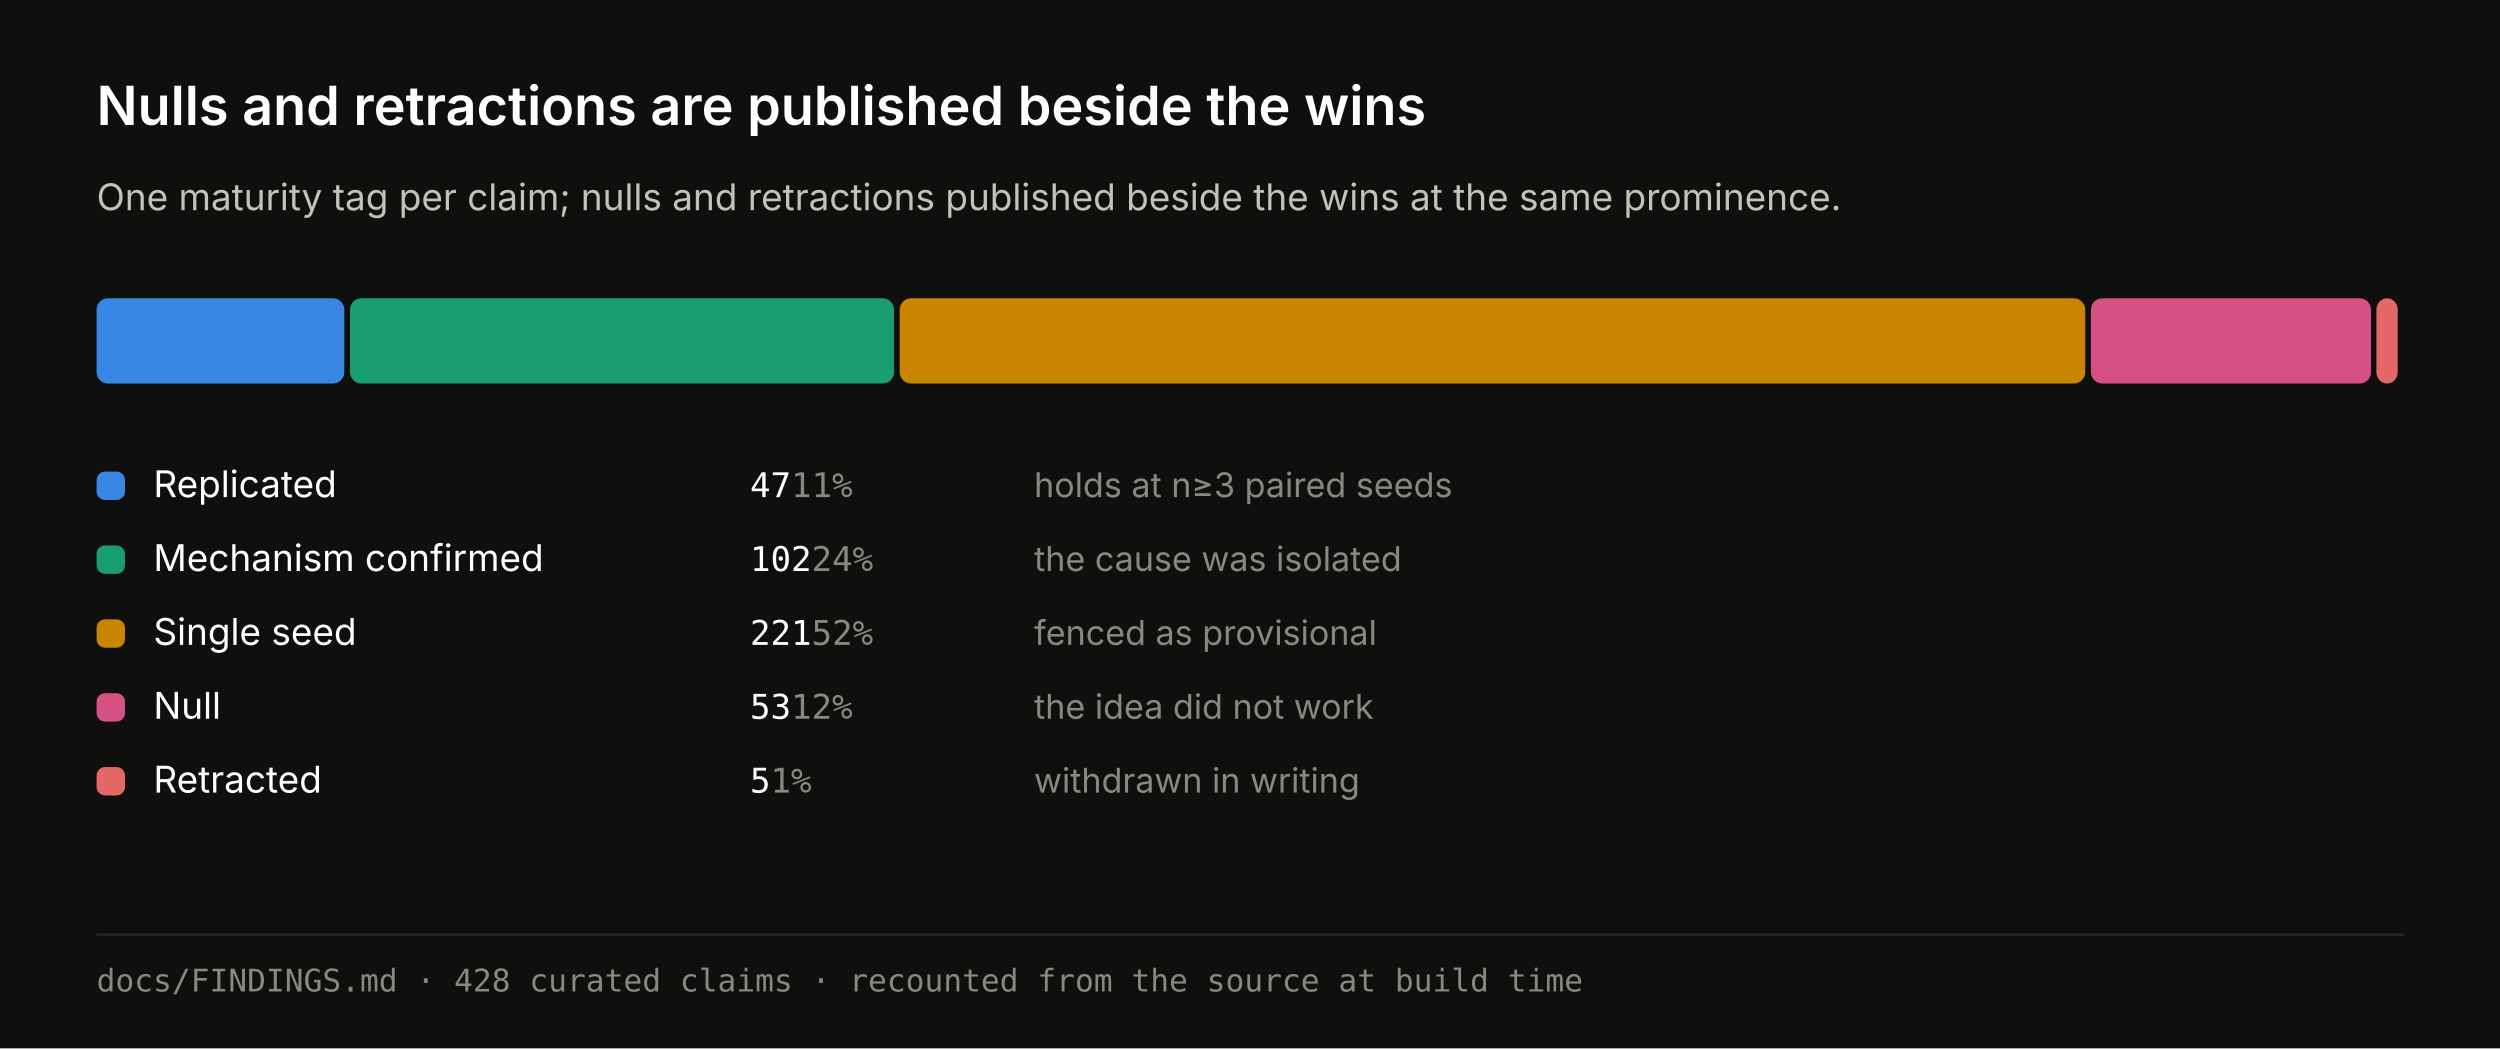
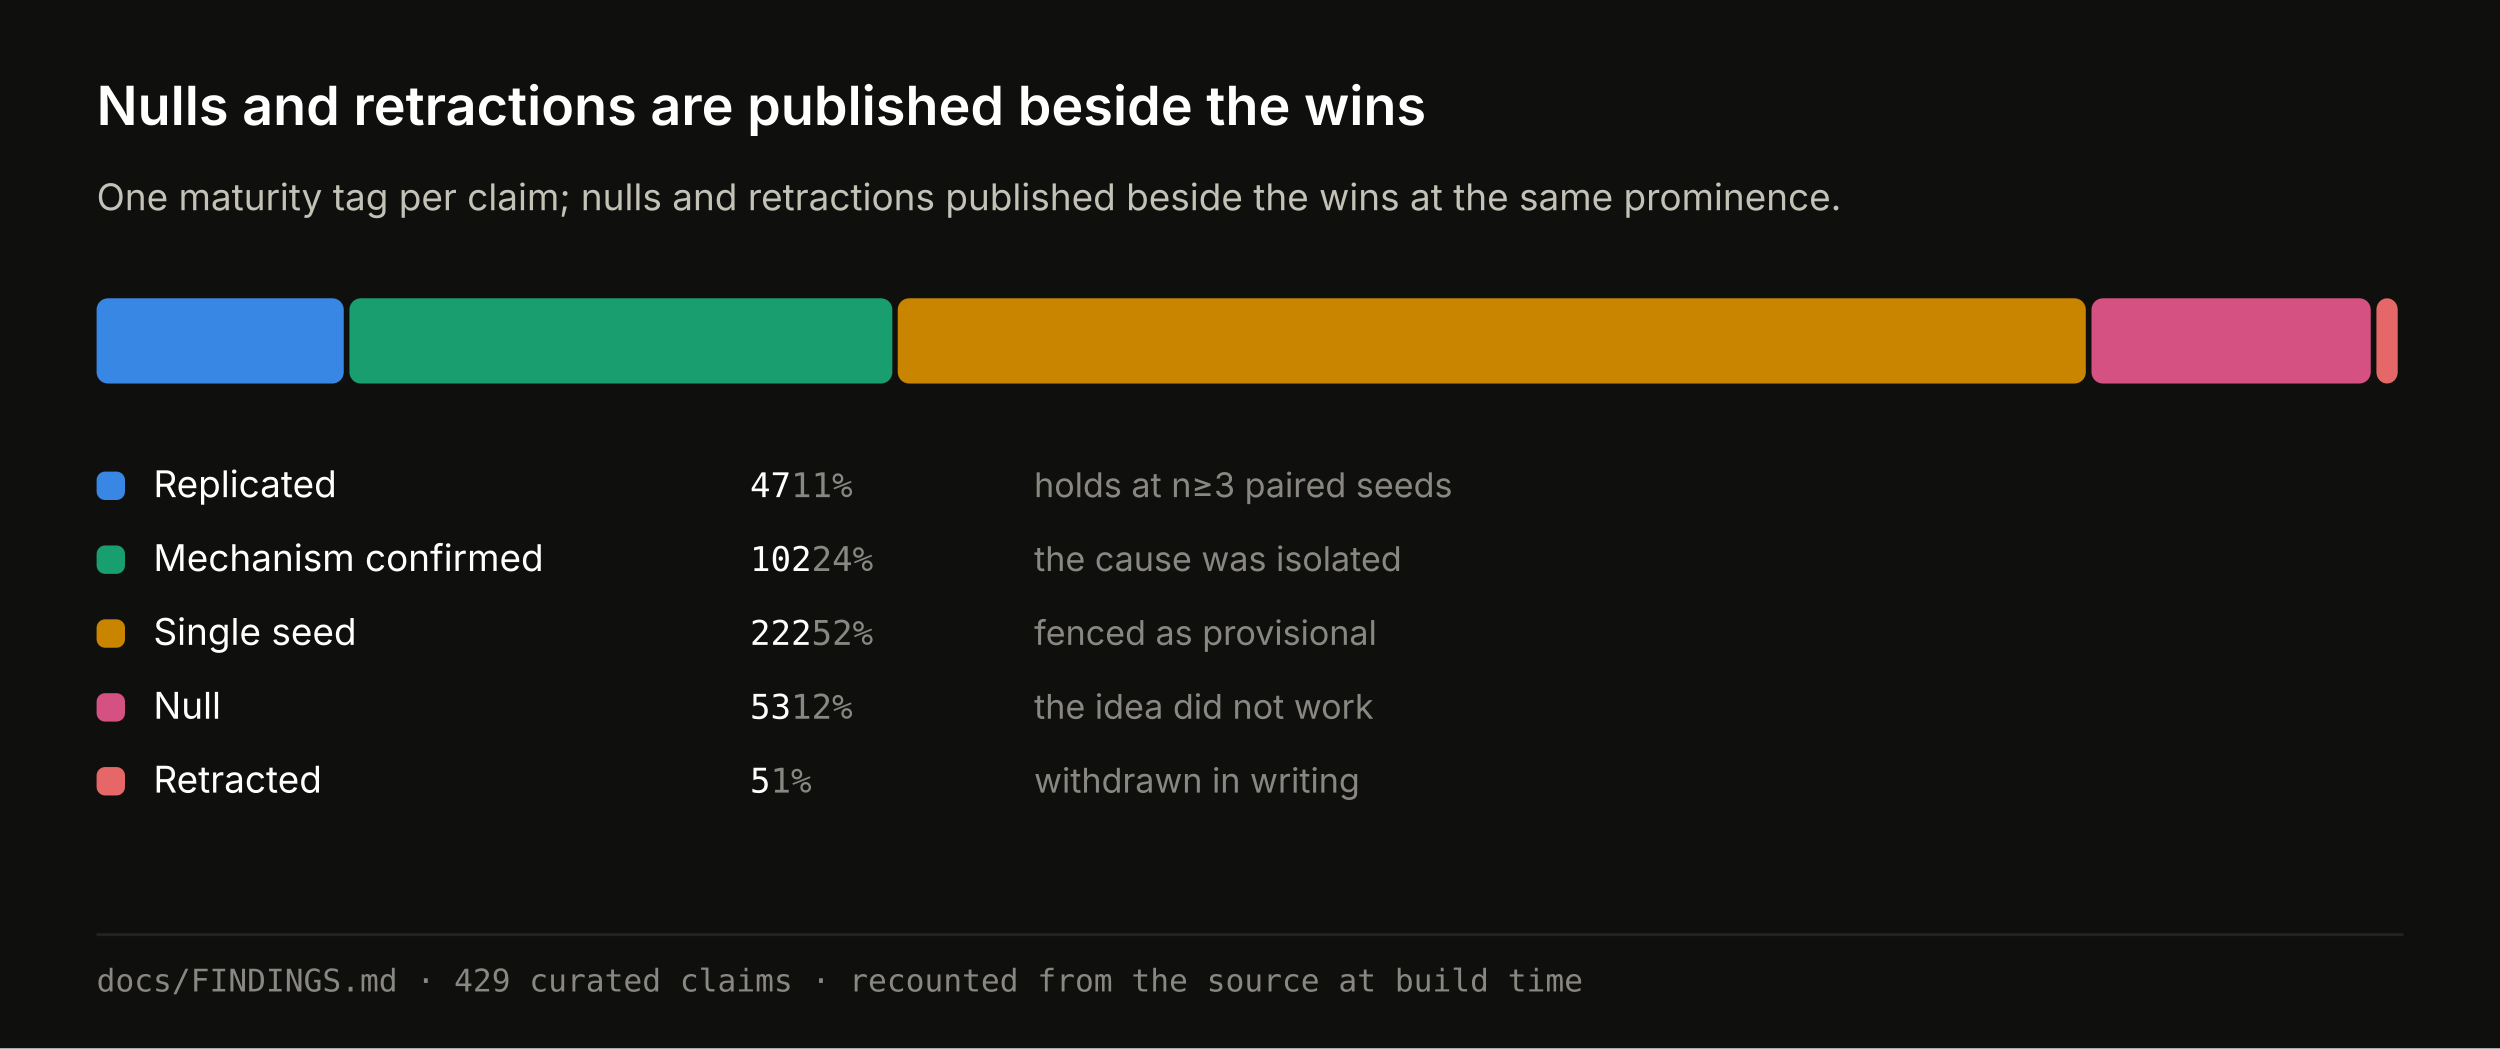
<svg xmlns="http://www.w3.org/2000/svg" width="880" height="369" viewBox="0 0 880 369" role="img">
  <rect width="880" height="369" fill="#0f0f0e" />
  <text x="34" y="44" font-family="Inter, -apple-system, BlinkMacSystemFont, 'Segoe UI', sans-serif" font-size="19" font-weight="600" fill="#ffffff">Nulls and retractions are published beside the wins</text>
  <text x="34" y="74" font-family="Inter, -apple-system, BlinkMacSystemFont, 'Segoe UI', sans-serif" font-size="13" fill="#c3c2b7">One maturity tag per claim; nulls and retractions published beside the wins at the same prominence.</text>
-   <rect x="34.0" y="105" width="87.2" height="30" rx="4" fill="#3987e5" />
-   <rect x="123.2" y="105" width="191.5" height="30" rx="4" fill="#199e70" />
-   <rect x="316.7" y="105" width="417.3" height="30" rx="4" fill="#c98500" />
-   <rect x="736.0" y="105" width="98.6" height="30" rx="4" fill="#d55181" />
+   <rect x="34.0" y="105" width="87.0" height="30" rx="4" fill="#3987e5" />
+   <rect x="123.0" y="105" width="191.1" height="30" rx="4" fill="#199e70" />
+   <rect x="316.0" y="105" width="418.2" height="30" rx="4" fill="#c98500" />
+   <rect x="736.2" y="105" width="98.3" height="30" rx="4" fill="#d55181" />
  <rect x="836.5" y="105" width="7.5" height="30" rx="4" fill="#e66767" />
  <rect x="34" y="166" width="10" height="10" rx="3" fill="#3987e5" />
  <text x="54" y="175" font-family="Inter, -apple-system, BlinkMacSystemFont, 'Segoe UI', sans-serif" font-size="13" fill="#ffffff">Replicated</text>
  <text x="264" y="175" font-family="'JetBrains Mono', ui-monospace, SFMono-Regular, Menlo, monospace" font-size="12" fill="#ffffff">47<tspan fill="#898781">  11%</tspan>
  </text>
  <text x="364" y="175" font-family="Inter, -apple-system, BlinkMacSystemFont, 'Segoe UI', sans-serif" font-size="12" fill="#898781">holds at n≥3 paired seeds</text>
  <rect x="34" y="192" width="10" height="10" rx="3" fill="#199e70" />
  <text x="54" y="201" font-family="Inter, -apple-system, BlinkMacSystemFont, 'Segoe UI', sans-serif" font-size="13" fill="#ffffff">Mechanism confirmed</text>
  <text x="264" y="201" font-family="'JetBrains Mono', ui-monospace, SFMono-Regular, Menlo, monospace" font-size="12" fill="#ffffff">102<tspan fill="#898781">  24%</tspan>
  </text>
  <text x="364" y="201" font-family="Inter, -apple-system, BlinkMacSystemFont, 'Segoe UI', sans-serif" font-size="12" fill="#898781">the cause was isolated</text>
  <rect x="34" y="218" width="10" height="10" rx="3" fill="#c98500" />
  <text x="54" y="227" font-family="Inter, -apple-system, BlinkMacSystemFont, 'Segoe UI', sans-serif" font-size="13" fill="#ffffff">Single seed</text>
-   <text x="264" y="227" font-family="'JetBrains Mono', ui-monospace, SFMono-Regular, Menlo, monospace" font-size="12" fill="#ffffff">221<tspan fill="#898781">  52%</tspan>
+   <text x="264" y="227" font-family="'JetBrains Mono', ui-monospace, SFMono-Regular, Menlo, monospace" font-size="12" fill="#ffffff">222<tspan fill="#898781">  52%</tspan>
  </text>
  <text x="364" y="227" font-family="Inter, -apple-system, BlinkMacSystemFont, 'Segoe UI', sans-serif" font-size="12" fill="#898781">fenced as provisional</text>
  <rect x="34" y="244" width="10" height="10" rx="3" fill="#d55181" />
  <text x="54" y="253" font-family="Inter, -apple-system, BlinkMacSystemFont, 'Segoe UI', sans-serif" font-size="13" fill="#ffffff">Null</text>
  <text x="264" y="253" font-family="'JetBrains Mono', ui-monospace, SFMono-Regular, Menlo, monospace" font-size="12" fill="#ffffff">53<tspan fill="#898781">  12%</tspan>
  </text>
  <text x="364" y="253" font-family="Inter, -apple-system, BlinkMacSystemFont, 'Segoe UI', sans-serif" font-size="12" fill="#898781">the idea did not work</text>
  <rect x="34" y="270" width="10" height="10" rx="3" fill="#e66767" />
  <text x="54" y="279" font-family="Inter, -apple-system, BlinkMacSystemFont, 'Segoe UI', sans-serif" font-size="13" fill="#ffffff">Retracted</text>
  <text x="264" y="279" font-family="'JetBrains Mono', ui-monospace, SFMono-Regular, Menlo, monospace" font-size="12" fill="#ffffff">5<tspan fill="#898781">  1%</tspan>
  </text>
  <text x="364" y="279" font-family="Inter, -apple-system, BlinkMacSystemFont, 'Segoe UI', sans-serif" font-size="12" fill="#898781">withdrawn in writing</text>
  <line x1="34" y1="329" x2="846" y2="329" stroke="#232321" stroke-width="1" />
-   <text x="34" y="349" font-family="'JetBrains Mono', ui-monospace, SFMono-Regular, Menlo, monospace" font-size="11" fill="#898781">docs/FINDINGS.md · 428 curated claims · recounted from the source at build time</text>
+   <text x="34" y="349" font-family="'JetBrains Mono', ui-monospace, SFMono-Regular, Menlo, monospace" font-size="11" fill="#898781">docs/FINDINGS.md · 429 curated claims · recounted from the source at build time</text>
</svg>
